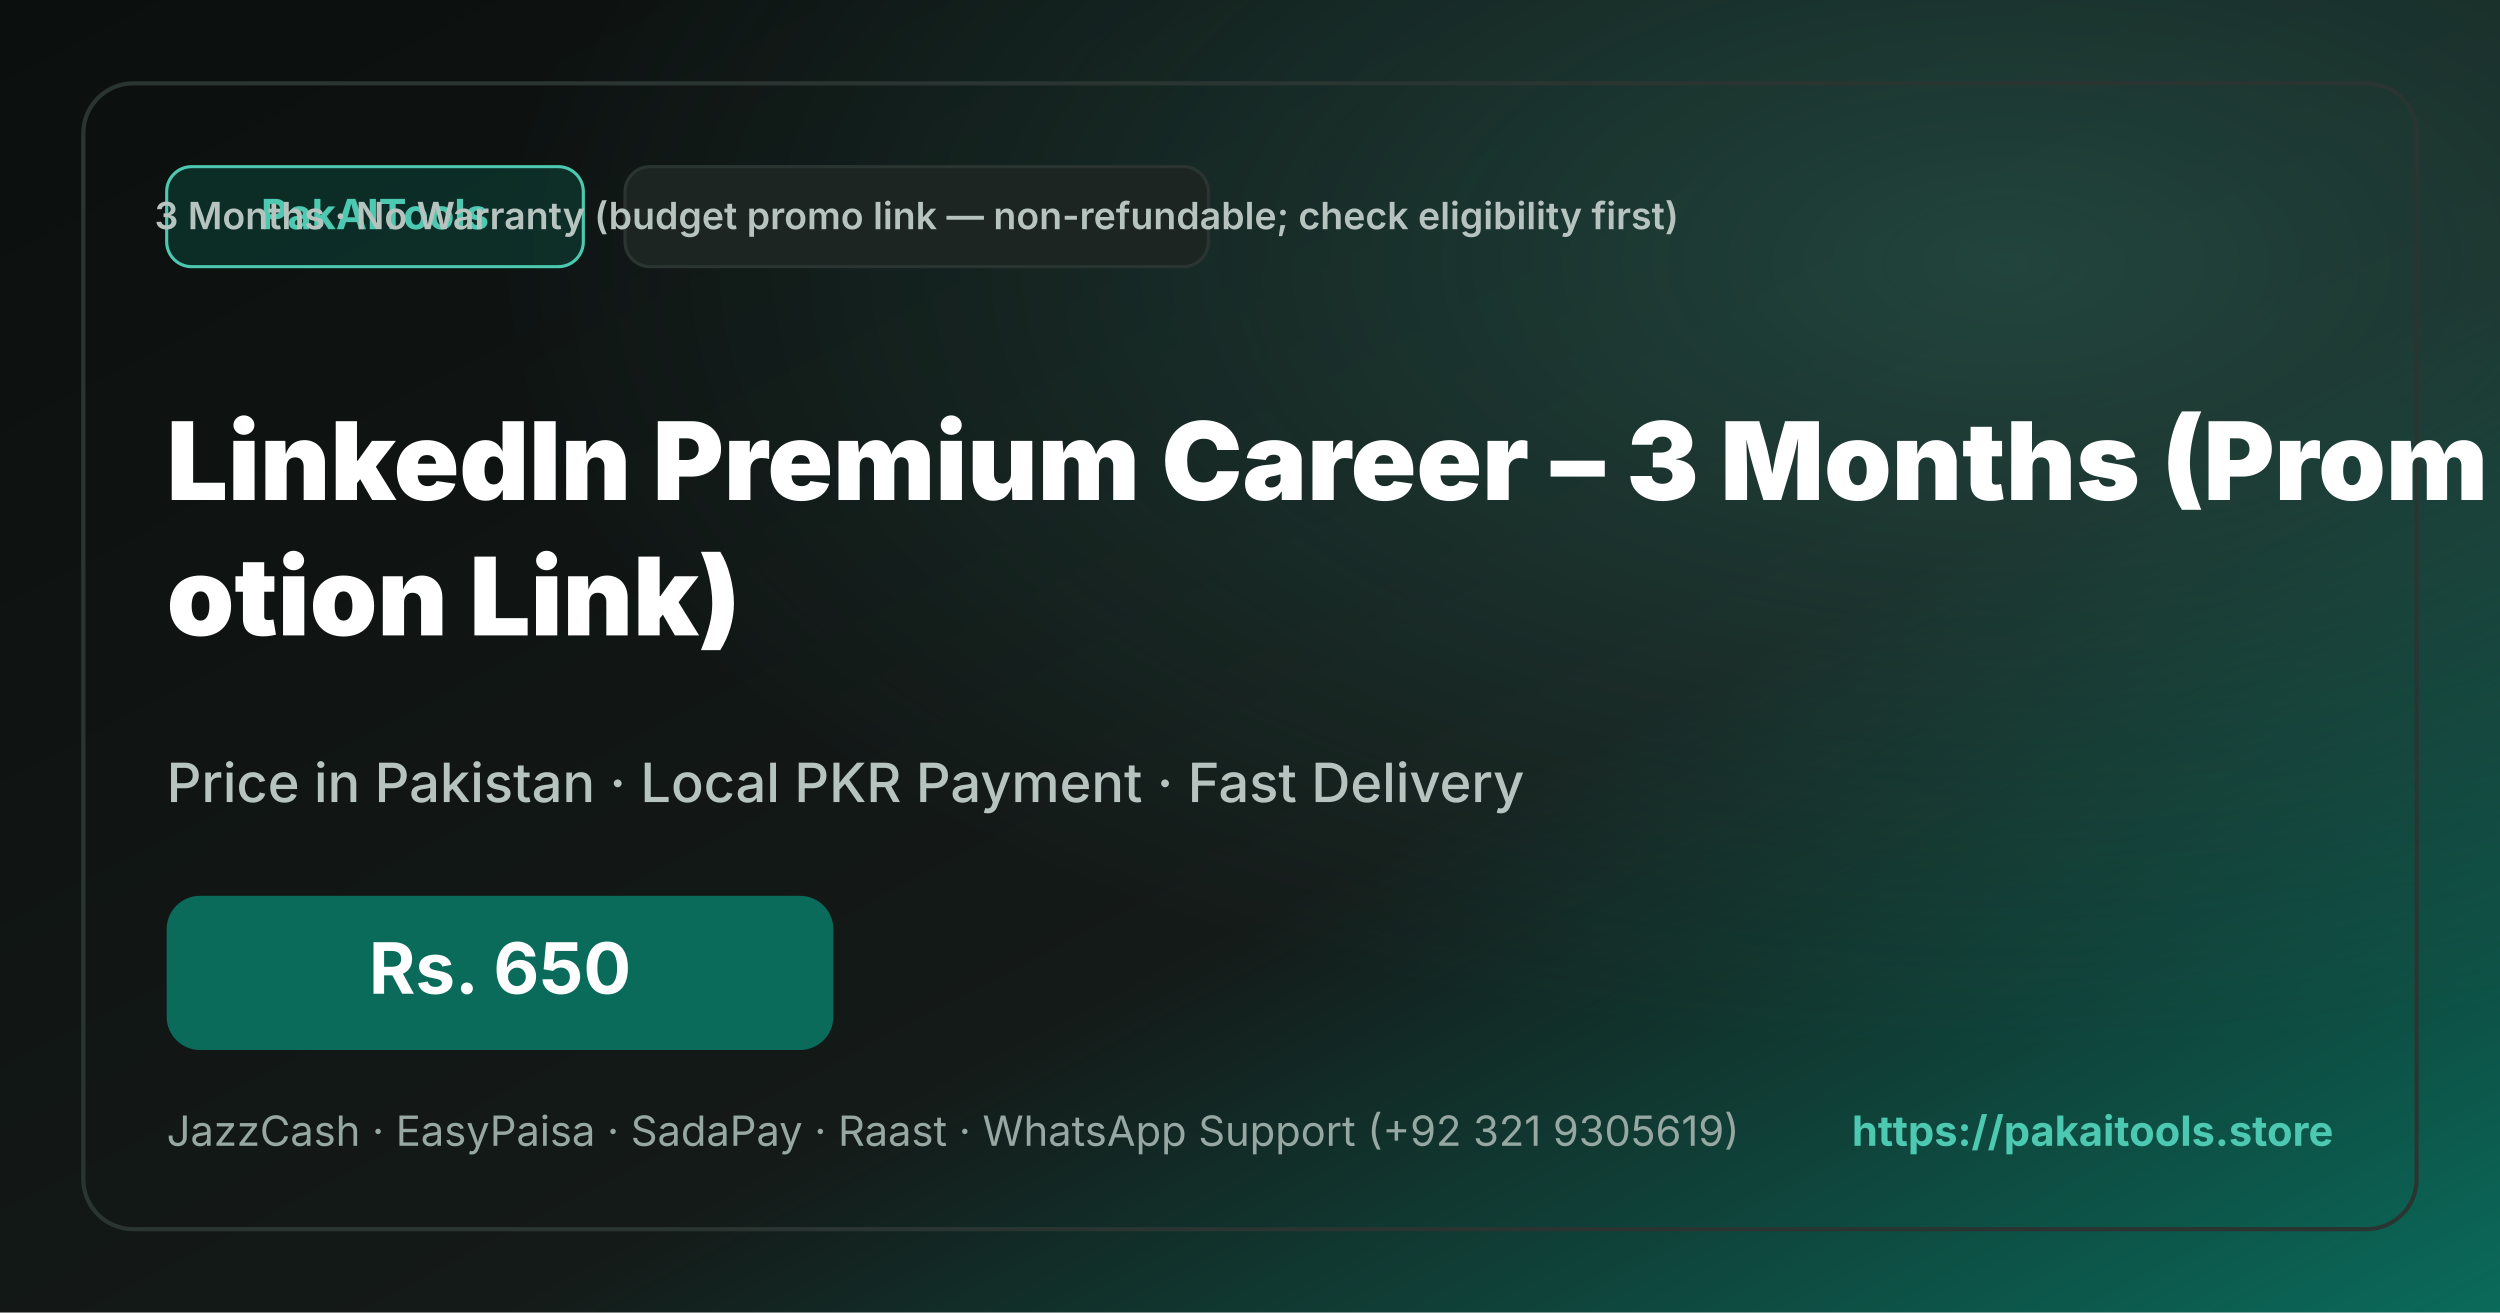
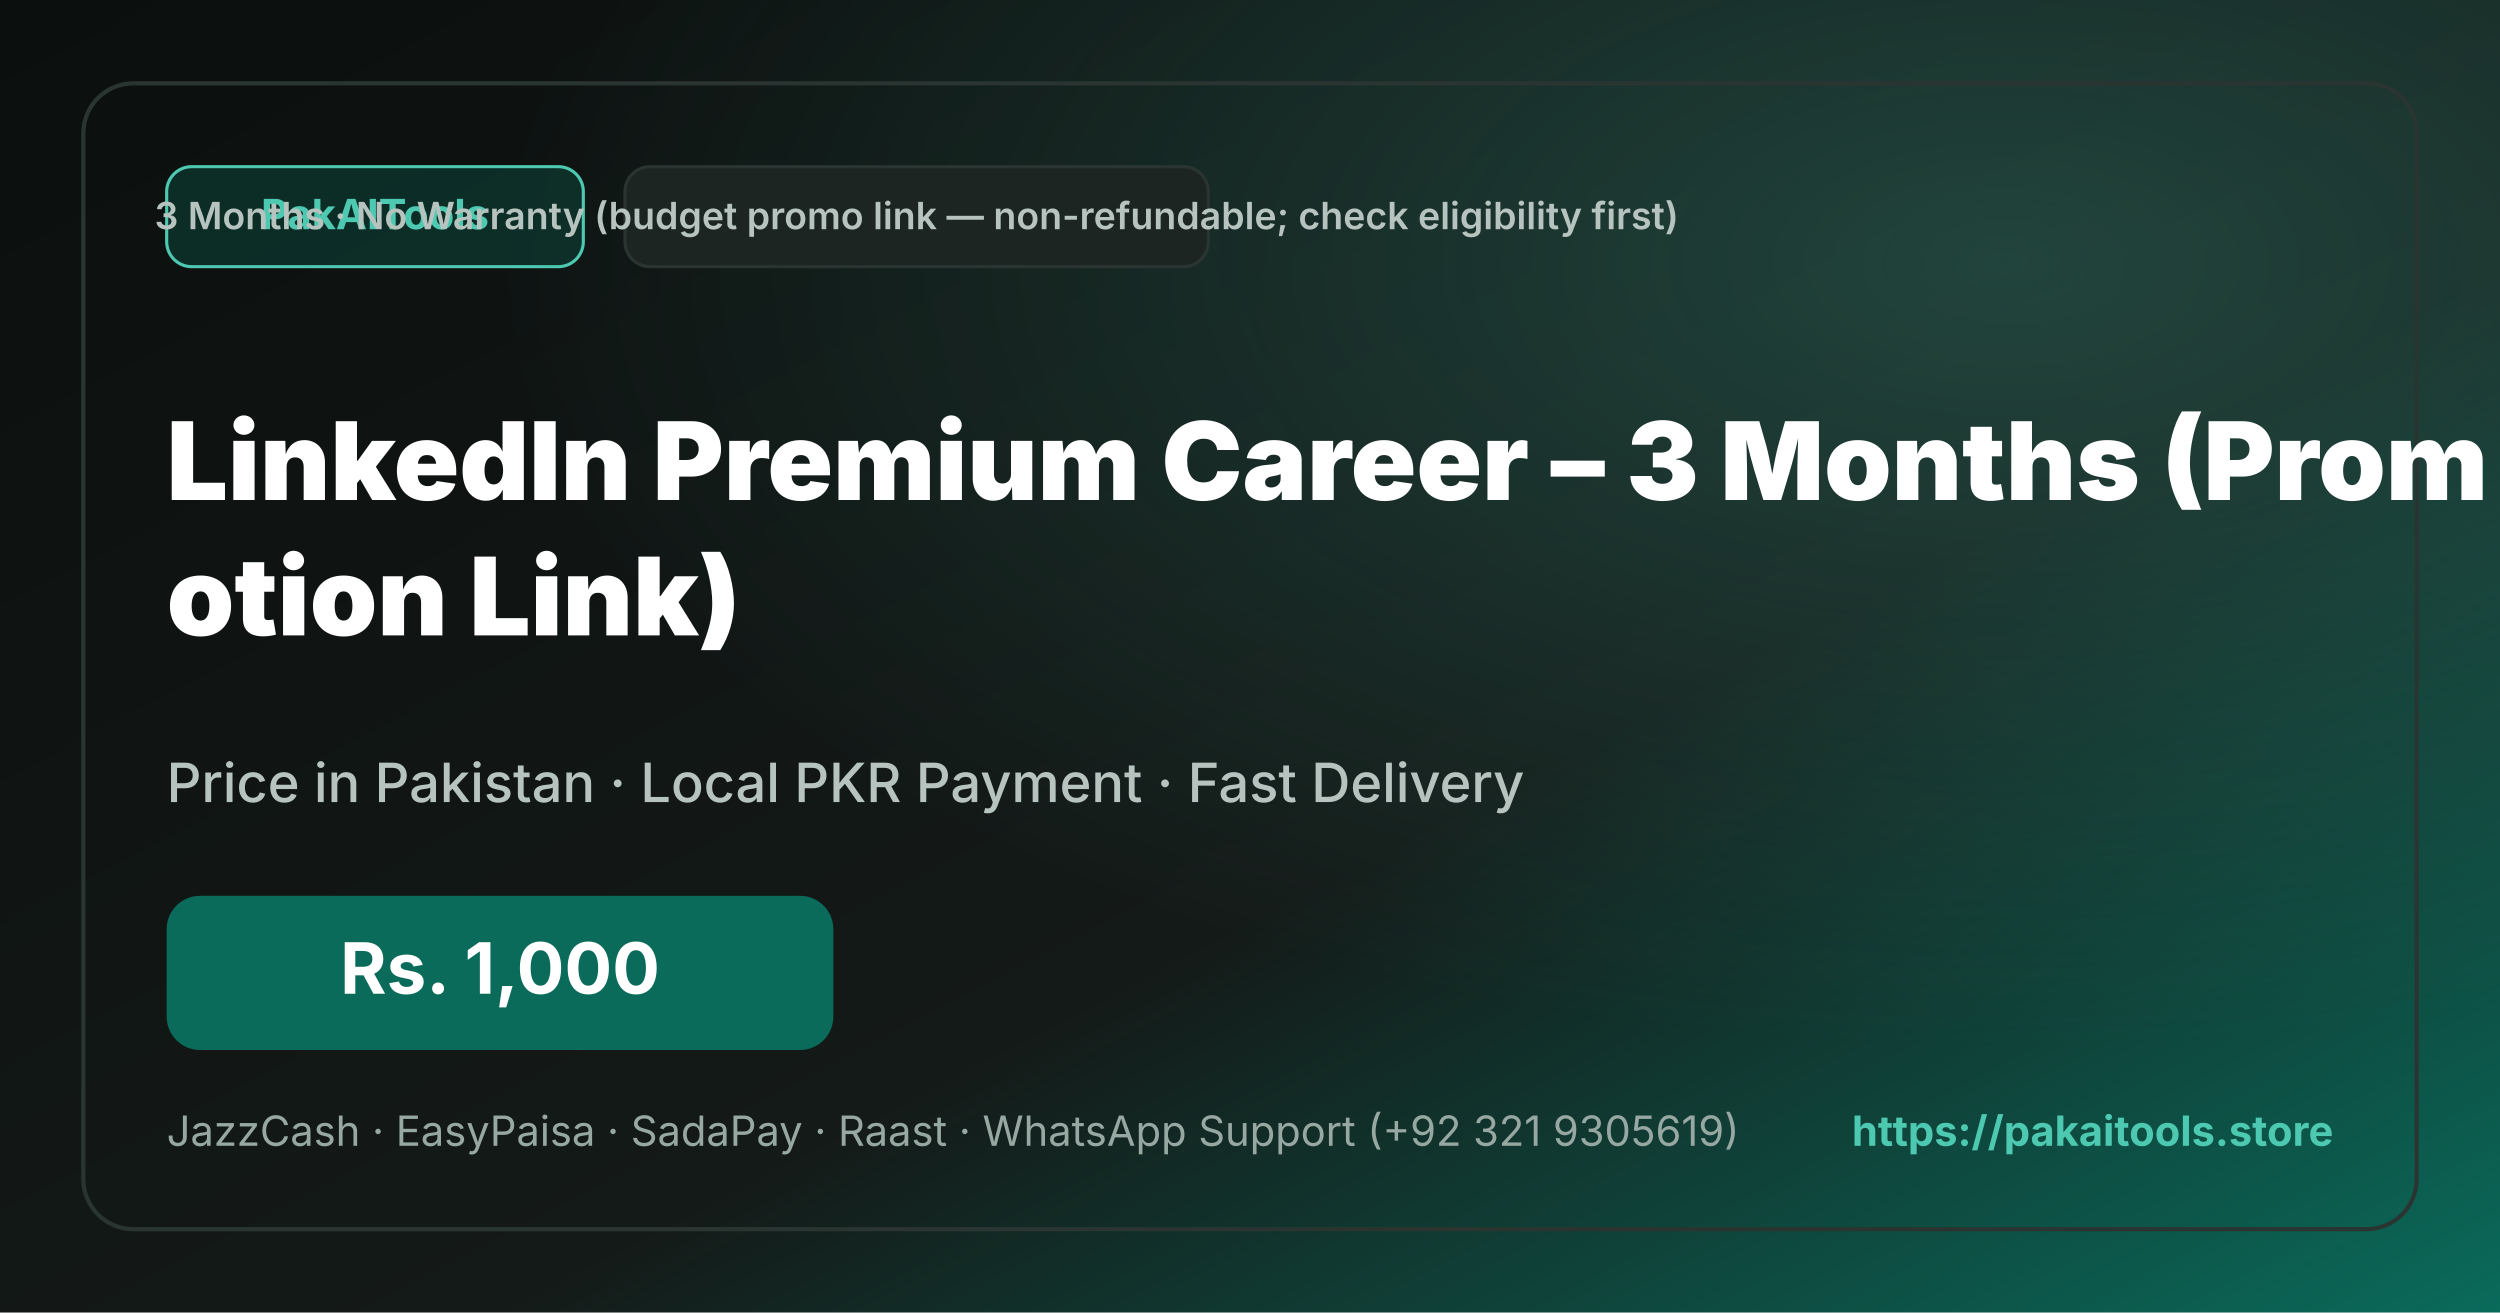
<svg xmlns="http://www.w3.org/2000/svg" width="1200" height="630" viewBox="0 0 1200 630">
  <defs>
    <linearGradient id="bg" x1="0%" y1="0%" x2="100%" y2="100%">
      <stop offset="0%" stop-color="#0b0f0e" />
      <stop offset="60%" stop-color="#141a18" />
      <stop offset="100%" stop-color="#0a6b5b" />
    </linearGradient>
    <radialGradient id="glow" cx="80%" cy="20%" r="60%">
      <stop offset="0%" stop-color="#4cc9b0" stop-opacity="0.25" />
      <stop offset="100%" stop-color="#4cc9b0" stop-opacity="0" />
    </radialGradient>
  </defs>
  <rect width="1200" height="630" fill="url(#bg)" />
  <rect width="1200" height="630" fill="url(#glow)" />
  <rect x="40" y="40" width="1120" height="550" rx="24" fill="none" stroke="#2a3531" stroke-width="2" />
  <g transform="translate(80, 80)">
    <rect width="200" height="48" rx="12" fill="#0a6b5b" fill-opacity="0.3" stroke="#4cc9b0" stroke-width="1.5" />
    <text x="100" y="30" fill="#4cc9b0" font-family="-apple-system, system-ui, sans-serif" font-size="20" font-weight="bold" text-anchor="middle">
      PakAITools
    </text>
  </g>
  <g transform="translate(300, 80)">
    <rect width="280" height="48" rx="12" fill="#1d2522" stroke="#2a3531" stroke-width="1.5" />
    <text x="140" y="30" fill="#b6c3be" font-family="-apple-system, system-ui, sans-serif" font-size="18" font-weight="600" text-anchor="middle">
      3 Months · No Warranty (budget promo link — non-refundable; check eligibility first)
    </text>
  </g>
  <text x="80" y="240" fill="#ffffff" font-family="-apple-system, system-ui, sans-serif" font-size="52" font-weight="900" width="1040">
    <tspan x="80" dy="0">LinkedIn Premium Career – 3 Months (Prom</tspan>
    <tspan x="80" dy="65">otion Link)</tspan>
  </text>
  <text x="80" y="385" fill="#b6c3be" font-family="-apple-system, system-ui, sans-serif" font-size="26" font-weight="500">
    Price in Pakistan · Local PKR Payment · Fast Delivery
  </text>
  <g transform="translate(80, 430)">
    <rect width="320" height="74" rx="16" fill="#0a6b5b" />
    <text x="160" y="47" fill="#ffffff" font-family="-apple-system, system-ui, sans-serif" font-size="34" font-weight="bold" text-anchor="middle">
-       Rs. 650
+       Rs. 1,000
    </text>
  </g>
  <text x="80" y="550" fill="#97a7a1" font-family="-apple-system, system-ui, sans-serif" font-size="20">
    JazzCash · EasyPaisa · SadaPay · Raast · WhatsApp Support (+92 321 9305619)
  </text>
  <text x="1120" y="550" fill="#4cc9b0" font-family="-apple-system, system-ui, sans-serif" font-size="20" font-weight="bold" text-anchor="end">
    https://pakaitools.store
  </text>
</svg>
